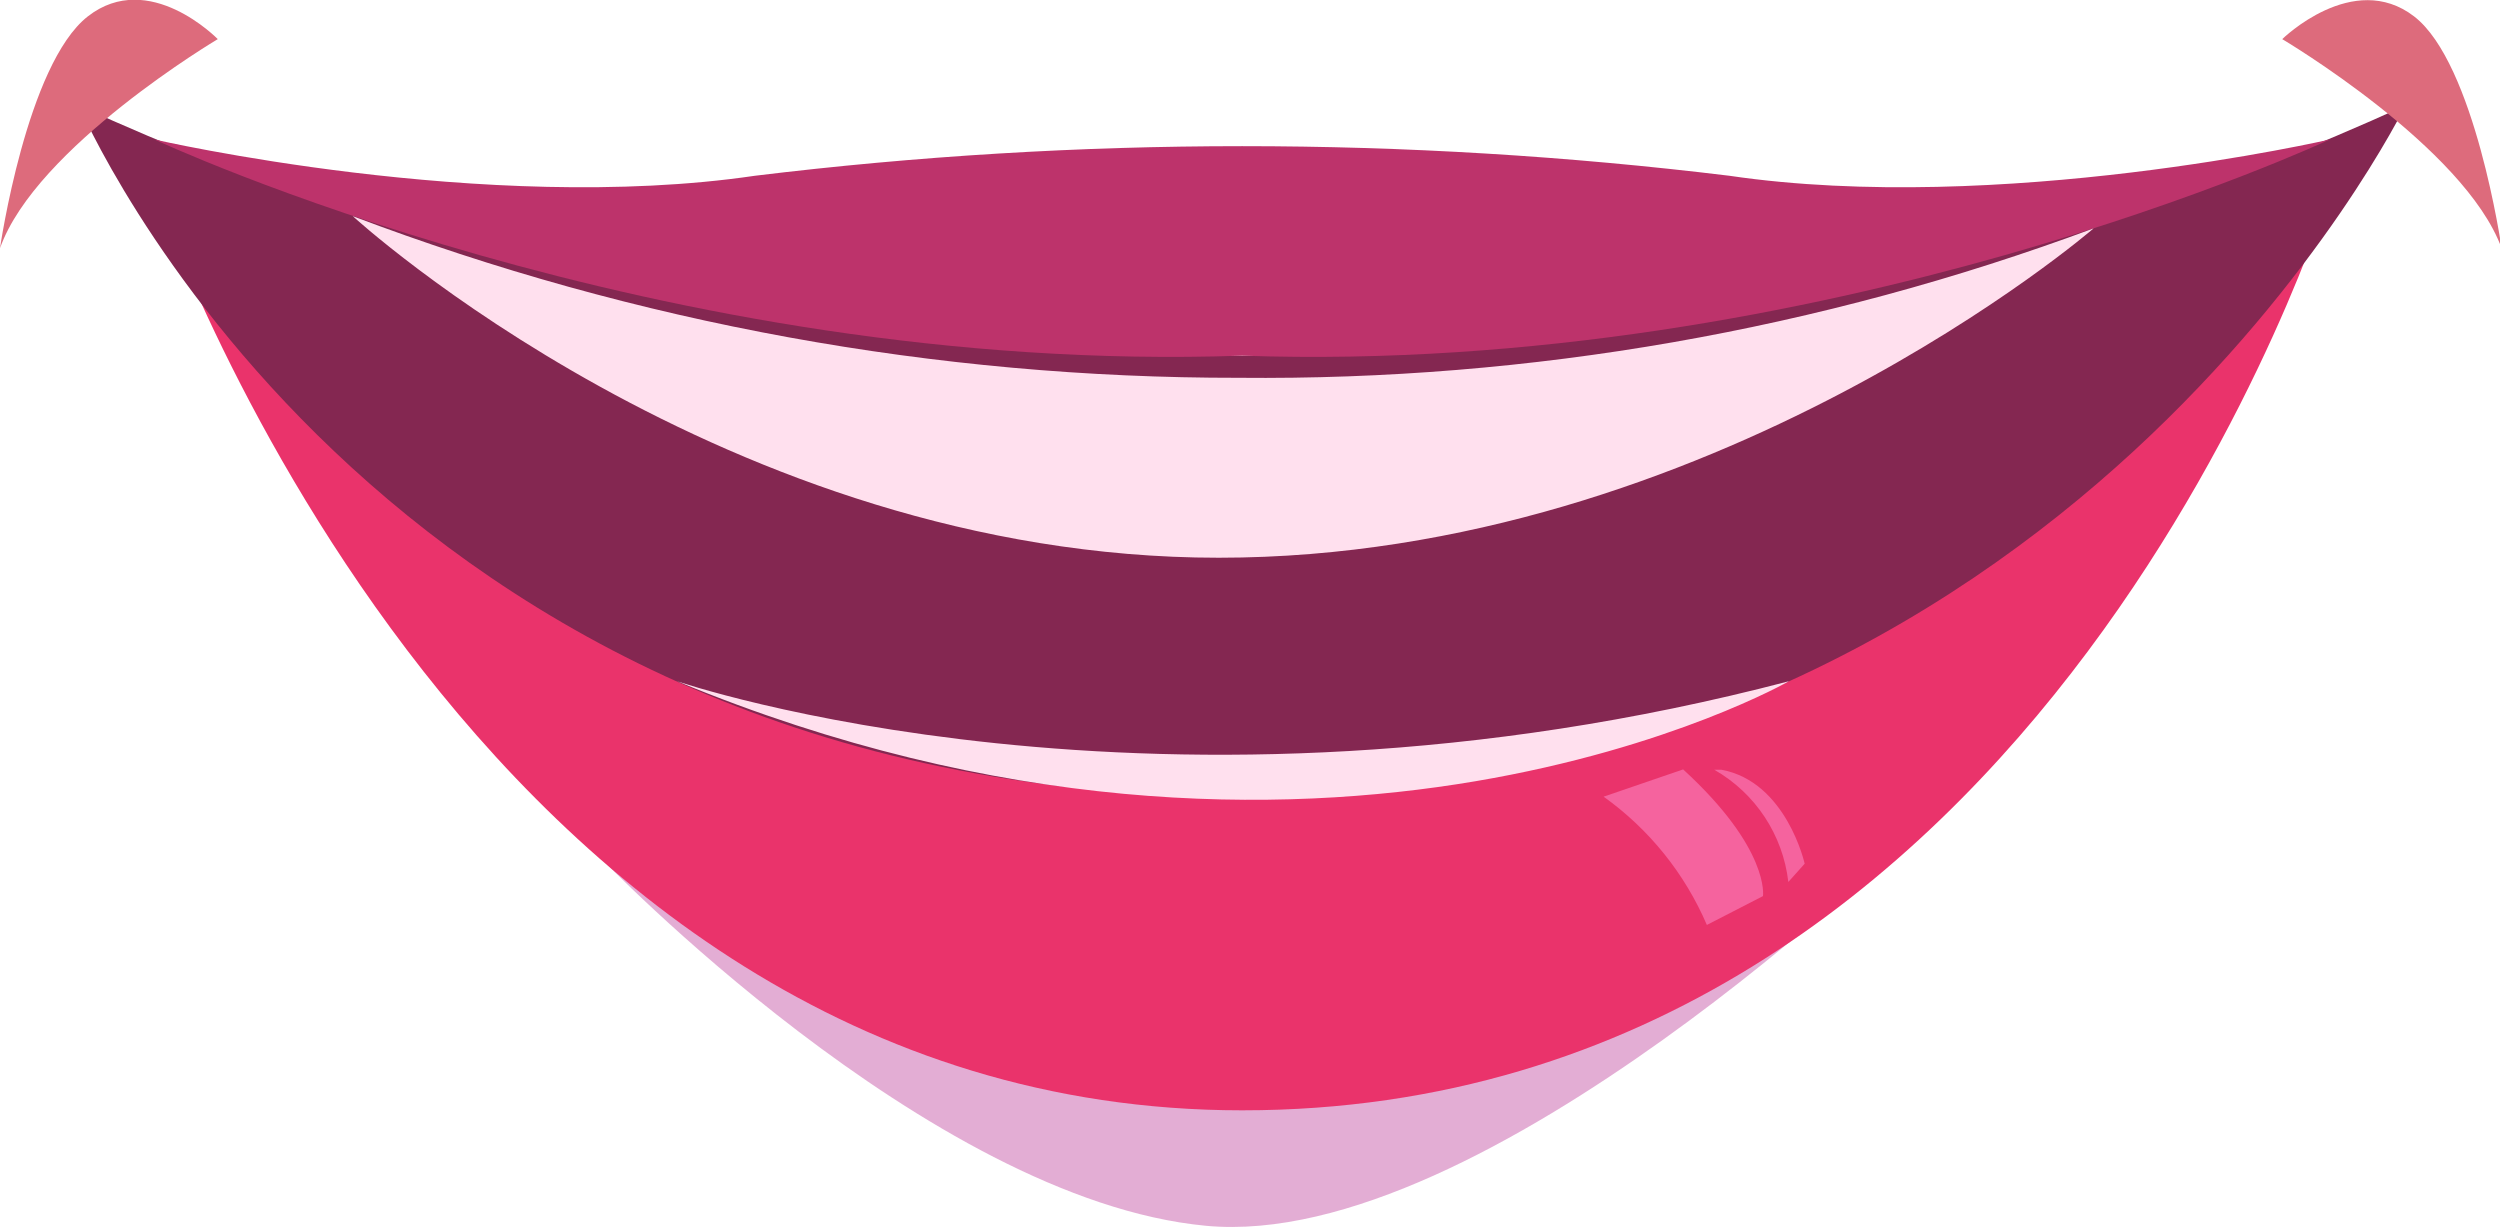
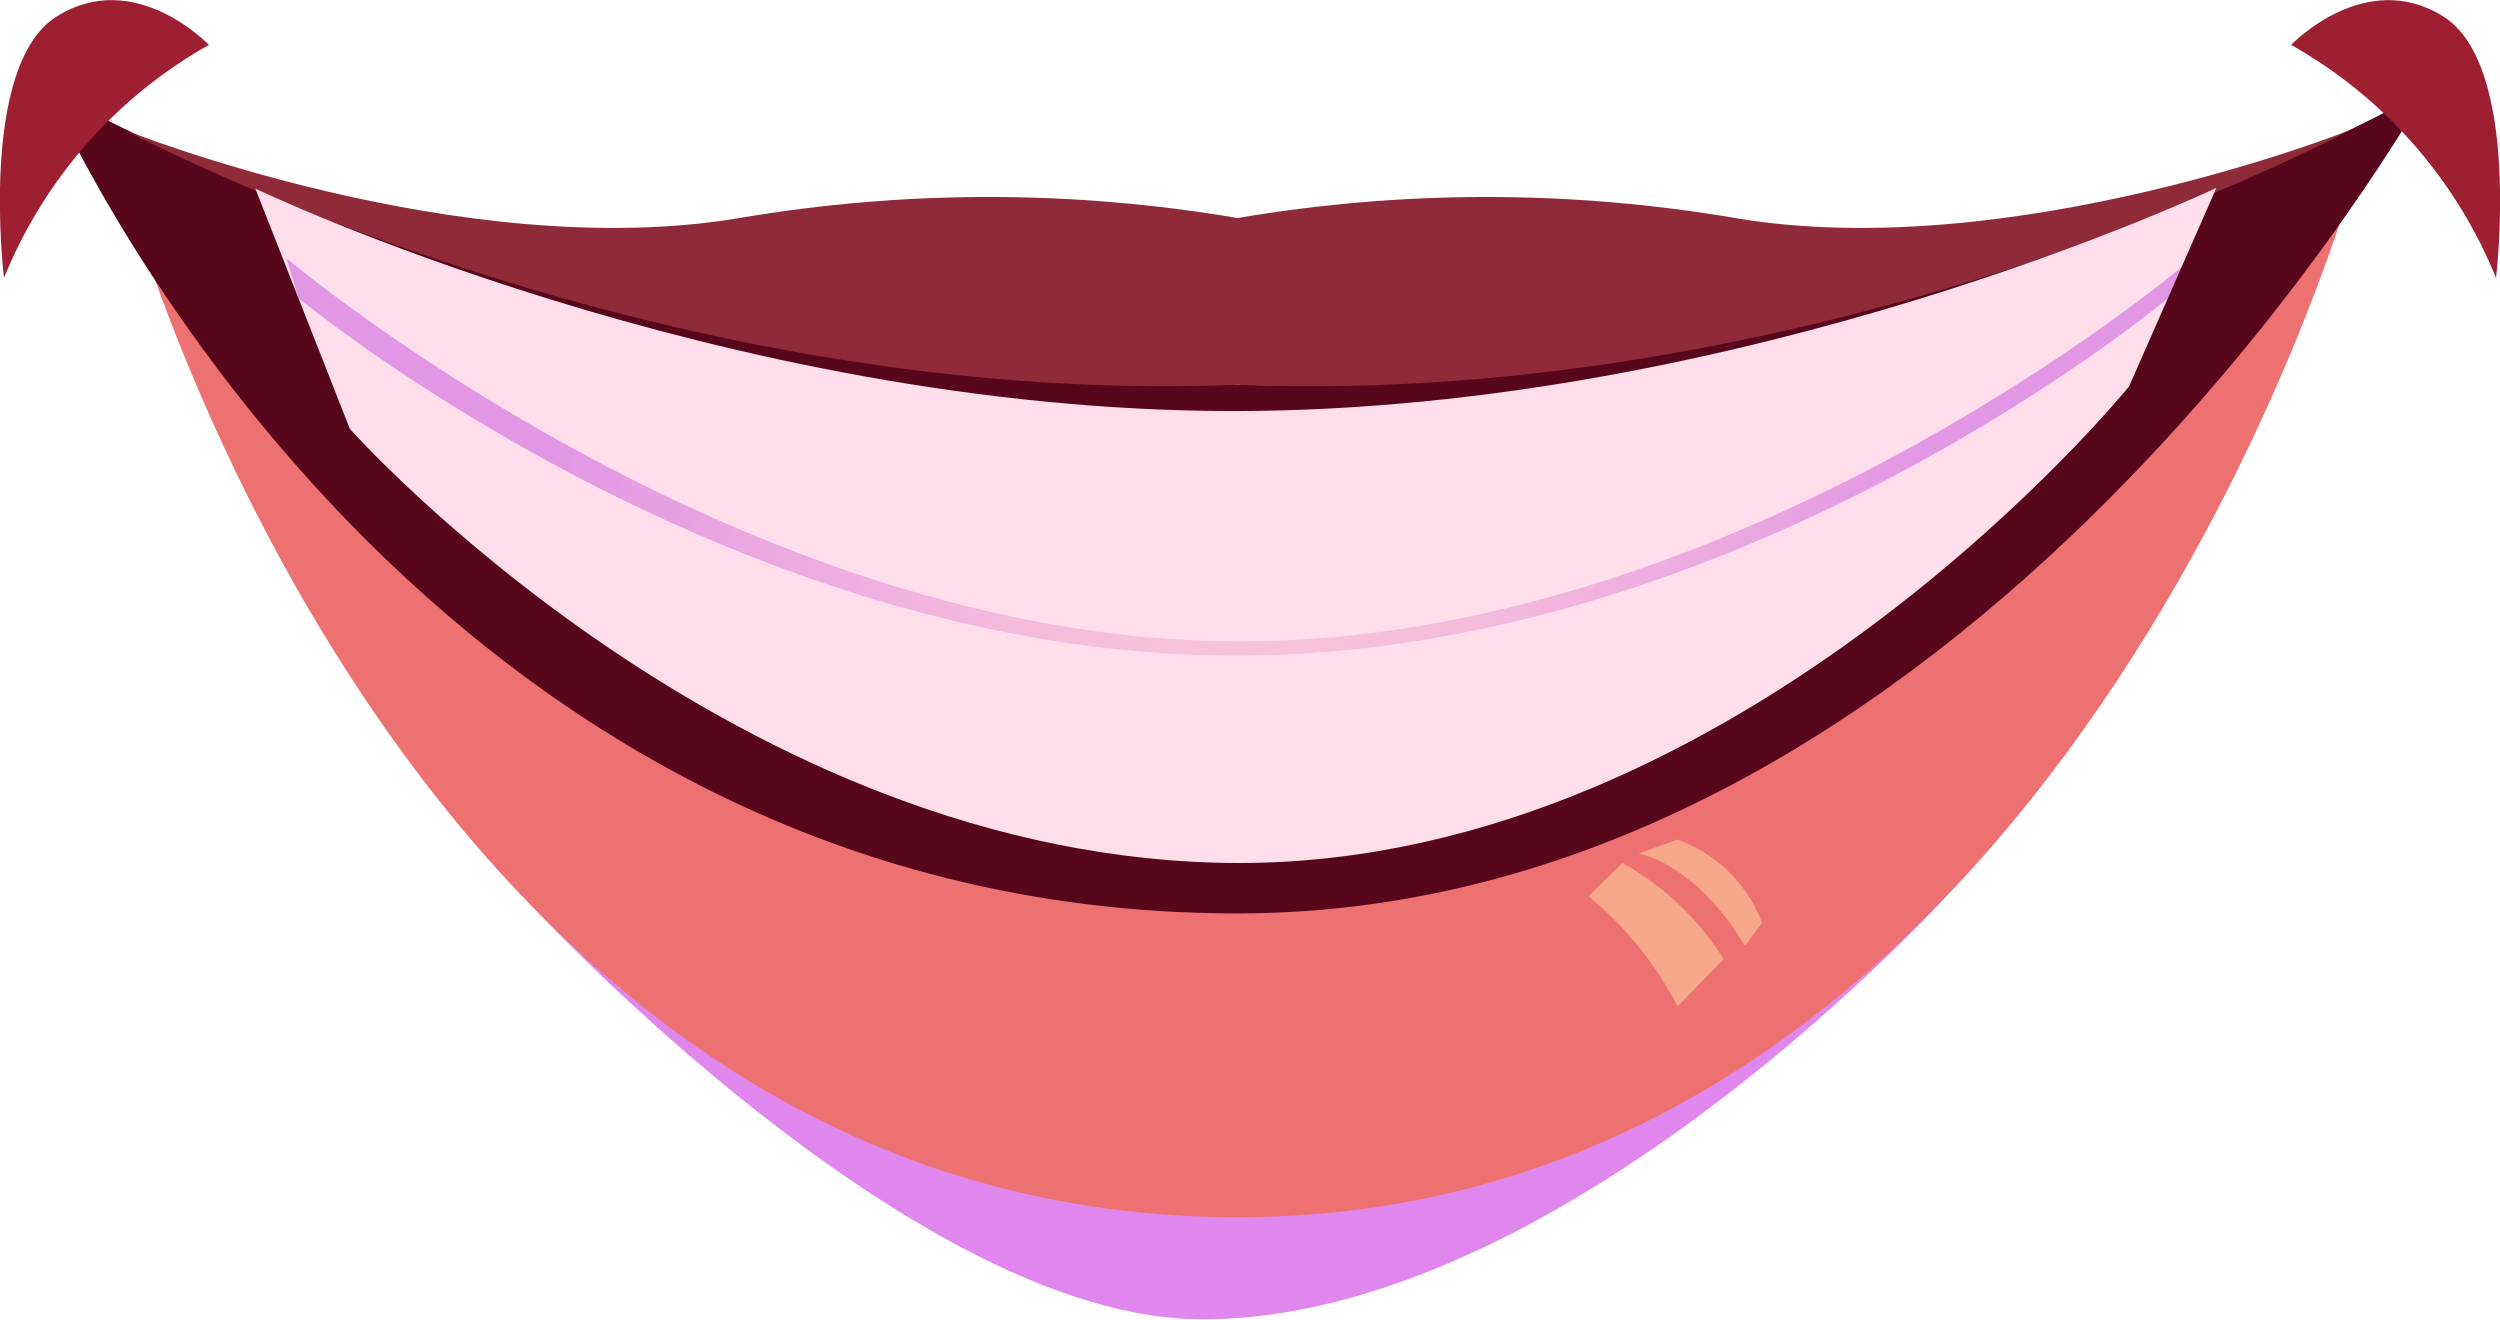
- <svg xmlns="http://www.w3.org/2000/svg" viewBox="0 0 77.95 38.26">
+ <svg xmlns="http://www.w3.org/2000/svg" xmlns:xlink="http://www.w3.org/1999/xlink" viewBox="0 0 62.95 33.22">
  <defs>
-     <style>.cls-1{isolation:isolate;}.cls-2{fill:#d177b8;opacity:0.6;mix-blend-mode:multiply;}.cls-3{fill:#ea336b;}.cls-4{fill:#842751;}.cls-5{fill:#bd336b;}.cls-6,.cls-8{fill:#ffe0ee;}.cls-7{fill:#dd6b7c;}.cls-8{mix-blend-mode:soft-light;}</style>
+     <style>.cls-1{isolation:isolate;}.cls-2{fill:#df87ec;}.cls-2,.cls-7{mix-blend-mode:multiply;}.cls-3{fill:#ee7172;}.cls-4{fill:#57061c;}.cls-5{fill:#8f2a39;}.cls-6{fill:#ffdeec;}.cls-7{opacity:0.6;fill:url(#_137);}.cls-8{fill:url(#_920);}.cls-9{fill:url(#_920-2);}.cls-10{fill:#fffab6;mix-blend-mode:soft-light;}</style>
+     <radialGradient id="_137" cx="229.54" cy="11.48" r="19.75" gradientTransform="translate(-168.36) scale(0.87 1)" gradientUnits="userSpaceOnUse">
+       <stop offset="0" stop-color="#ffe8d9" />
+       <stop offset="0.99" stop-color="#cf77f2" />
+     </radialGradient>
+     <linearGradient id="_920" x1="57.69" y1="3.52" x2="62.95" y2="3.52" gradientUnits="userSpaceOnUse">
+       <stop offset="0" stop-color="#9d1f31" />
+       <stop offset="1" stop-color="#9d1f31" />
+     </linearGradient>
+     <linearGradient id="_920-2" x1="0" y1="3.52" x2="5.26" y2="3.52" xlink:href="#_920" />
  </defs>
  <g class="cls-1">
    <g id="Layer_2" data-name="Layer 2">
-       <g id="layer1">
-         <path class="cls-2" d="M18.69,26.71S28.92,37.4,37.6,38.22,59.6,26,59.6,26,39.61,43.78,18.69,26.71Z" />
-         <path class="cls-3" d="M4.82,5.89s9.66,28.73,33.91,28.73C63.83,34.62,72.64,6,72.64,6L39.19,19Z" />
-         <path class="cls-4" d="M38.73,11.09A86.37,86.37,0,0,1,2.46,3.29s9.12,21.55,36.27,21.55C64.5,24.84,75,3.29,75,3.29A86.37,86.37,0,0,1,38.73,11.09Z" />
-         <path class="cls-5" d="M53.92,5.48a125.52,125.52,0,0,0-30.38,0C15.12,6.72,4.82,4.35,4.82,4.35s15.73,7.37,33.91,6.74c18.19.63,33.91-6.74,33.91-6.74S62.35,6.72,53.92,5.48Z" />
-         <path class="cls-6" d="M11,6.74s11.6,10.65,27,10.65S65.28,7.12,65.28,7.12a74.46,74.46,0,0,1-26.66,4.66A77.81,77.81,0,0,1,11,6.74Z" />
-         <path class="cls-7" d="M71.16,1.22S76.85,4.59,78,7.74c0,0-.83-5.77-2.73-7.23S71.16,1.22,71.16,1.22Z" />
-         <path class="cls-7" d="M6.79,1.22S1.11,4.59,0,7.74C0,7.74.83,2,2.74.51S6.79,1.22,6.79,1.22Z" />
-         <path class="cls-8" d="M50,24.84a9.53,9.53,0,0,1,3.22,4l1.75-.9s.22-1.47-2.49-3.95Z" />
-         <path class="cls-8" d="M53.45,24a4.64,4.64,0,0,1,2.31,3.5l.51-.57s-.57-2.56-2.6-2.93Z" />
-         <path class="cls-6" d="M21.11,21.24s15,5.16,34.67,0C55.78,21.24,41.25,29.56,21.11,21.24Z" />
+       <g id="Avatar_face" data-name="Avatar face">
+         <path class="cls-2" d="M13.46,22.88S23,33.19,30.23,33.22C39.34,33.26,49,22.57,49,22.57S30.4,37.72,13.46,22.88Z" />
+         <path class="cls-3" d="M3.16,4.75s6.93,25.9,28,25.9c20.64,0,28-25.81,28-25.81L31.53,17.17Z" />
+         <path class="cls-4" d="M31.16,9.69A63.82,63.82,0,0,1,1.22,2.27S10.09,23,31.16,23C49.57,23,61.1,2.27,61.1,2.27S47.7,10,31.16,9.69Z" />
+         <path class="cls-5" d="M43.69,5.49a37.3,37.3,0,0,0-12.53,0,37.35,37.35,0,0,0-12.54,0c-7,1.18-15.46-2.21-15.46-2.21s13,7,28,6.41c15,.6,28-6.41,28-6.41S50.65,6.67,43.69,5.49Z" />
+         <path class="cls-6" d="M6.43,4.75,8.81,10.8s9.72,10.93,22.4,10.93,22.4-12,22.4-12l2.2-5S44,10.35,31.06,10.35,6.43,4.75,6.43,4.75Z" />
+         <path class="cls-7" d="M7.52,7.51s10.85,9,23.6,9,23.47-9,23.47-9l.36-.8S43.8,16.15,31.21,16.15s-24-9.65-24-9.65Z" />
+         <path class="cls-8" d="M57.69,1.13A11.82,11.82,0,0,1,62.85,7S63.5,1.67,61.53.42,57.69,1.13,57.69,1.13Z" />
+         <path class="cls-9" d="M5.26,1.13A11.82,11.82,0,0,0,.1,7S-.55,1.67,1.42.42,5.26,1.13,5.26,1.13Z" />
+         <path class="cls-10" d="M40,22.57a8.76,8.76,0,0,1,2.24,2.77l1.16-1.19a7,7,0,0,0-2.55-2.42Z" />
+         <path class="cls-10" d="M41.26,21.49s1.41.22,2.68,2.33l.43-.58a3.57,3.57,0,0,0-2.13-2.1Z" />
      </g>
    </g>
  </g>
</svg>
